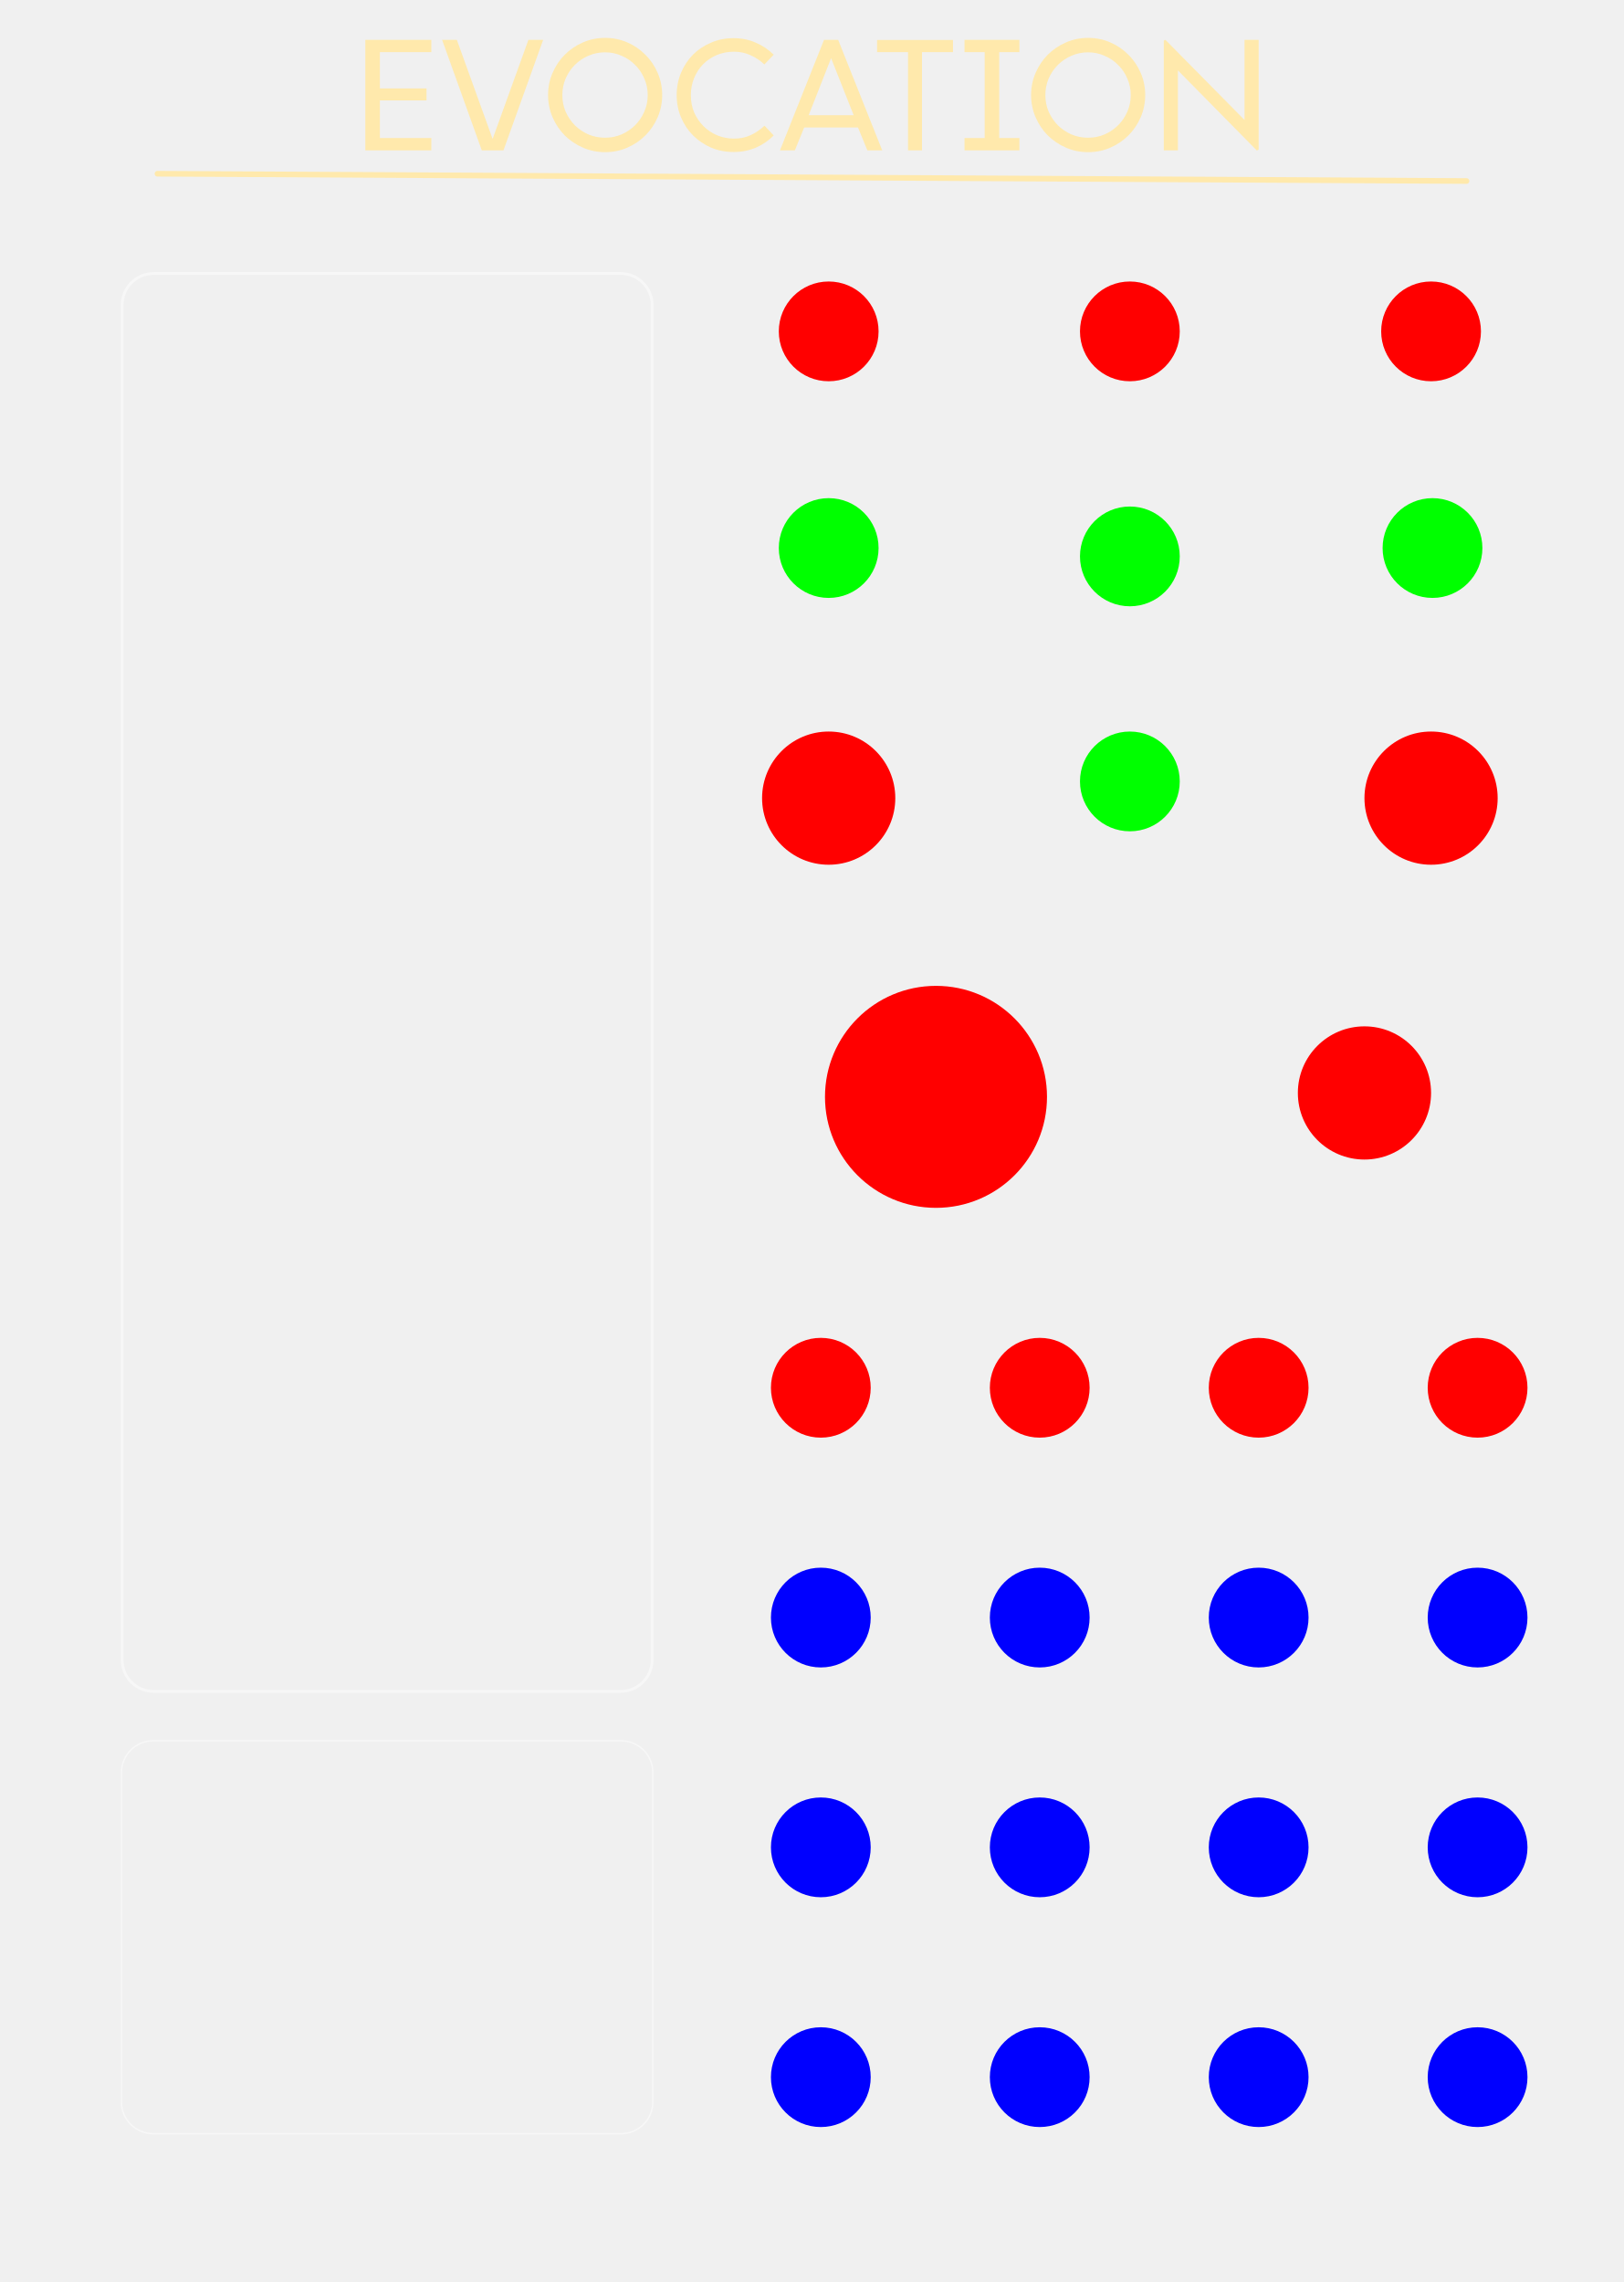
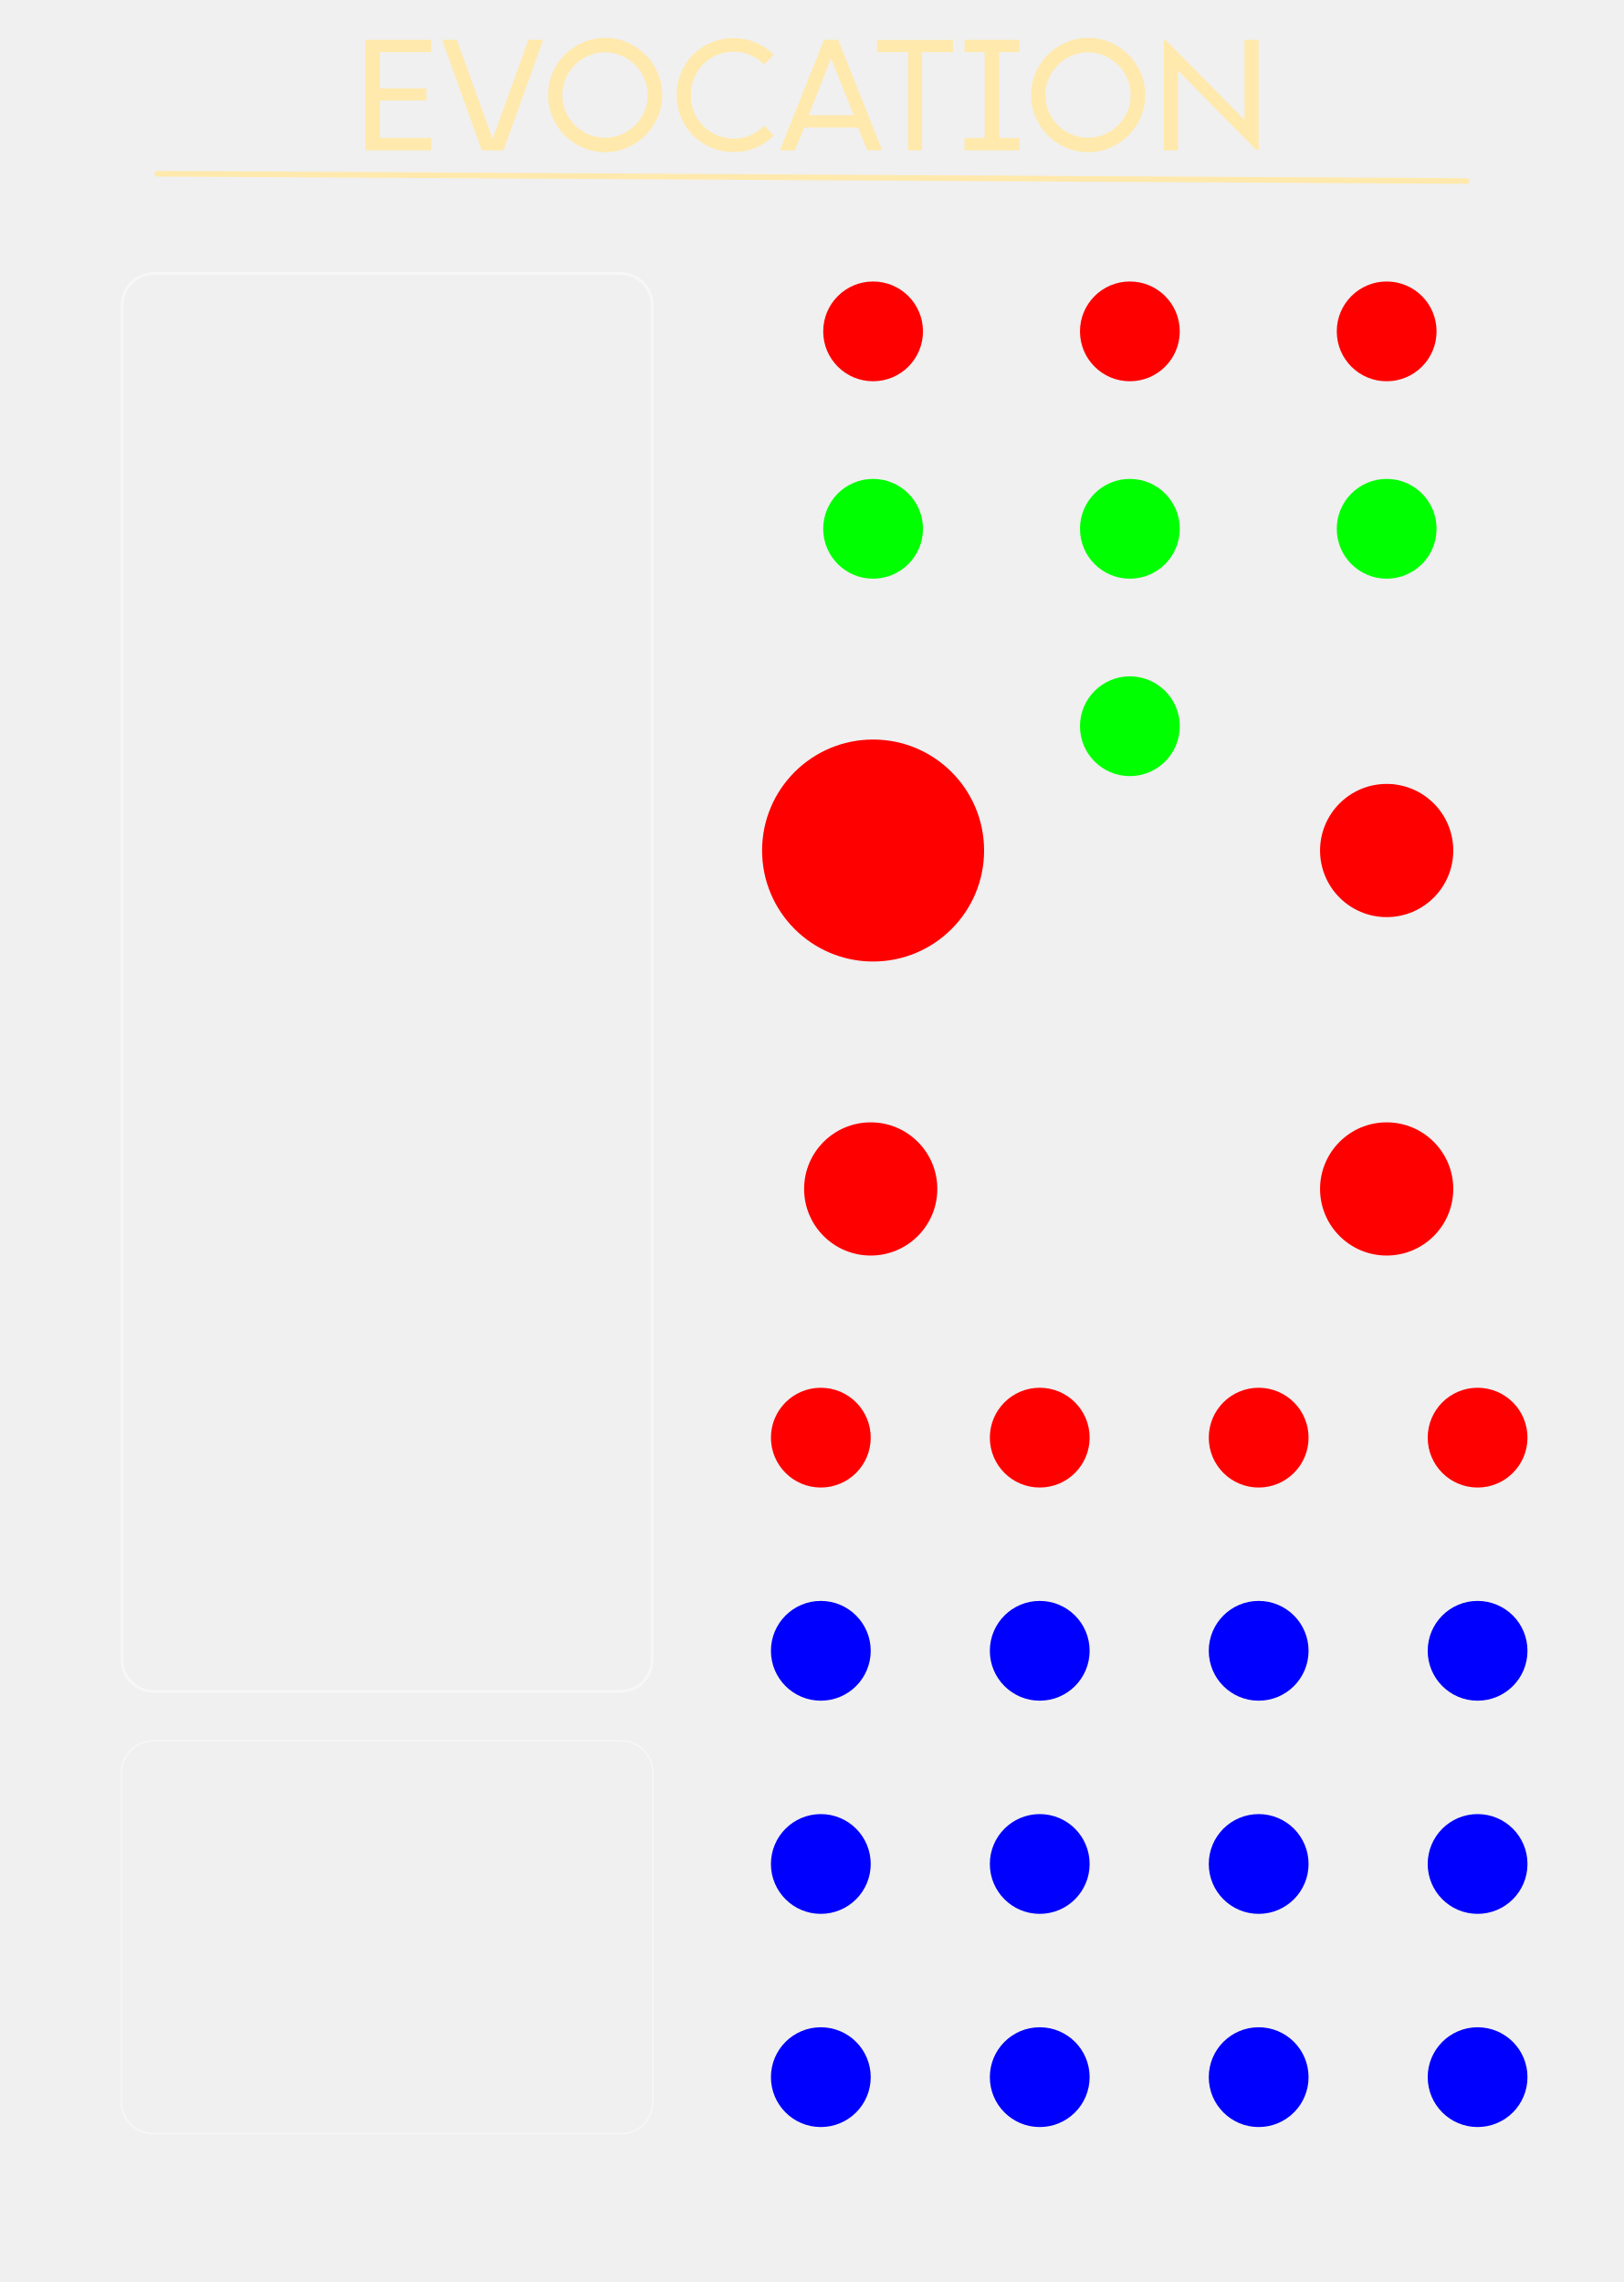
<svg xmlns="http://www.w3.org/2000/svg" width="91.44mm" height="128.5mm" viewBox="0 0 91.44 128.5" version="1.1" id="svg12" xml:space="preserve">
  <defs id="defs12">
    <radialGradient id="bezelGradient" cx="75" cy="50" r="48" fx="50" fy="50" gradientUnits="userSpaceOnUse">
      <stop offset="0%" style="stop-color:#111111" id="stop1" />
      <stop offset="85%" style="stop-color:#0A0A0A" id="stop2" />
      <stop offset="95%" style="stop-color:#282828" id="stop3" />
      <stop offset="100%" style="stop-color:#1a1a1a" id="stop4" />
    </radialGradient>
    <radialGradient id="buttonGradient" cx="75" cy="43" r="42" fx="50" fy="43" gradientUnits="userSpaceOnUse">
      <stop offset="0%" style="stop-color:#FFFFFF" id="stop5" />
      <stop offset="40%" style="stop-color:#E0E0E0" id="stop6" />
      <stop offset="80%" style="stop-color:#999999" id="stop7" />
      <stop offset="100%" style="stop-color:#777777" id="stop8" />
    </radialGradient>
    <linearGradient id="highlightGradient" x1="19.425" y1="60.97" x2="19.425" y2="86.87" gradientTransform="scale(1.930453,0.518013)" gradientUnits="userSpaceOnUse">
      <stop offset="0%" style="stop-color:#FFFFFF; stop-opacity:0.8" id="stop9" />
      <stop offset="100%" style="stop-color:#FFFFFF; stop-opacity:0" id="stop10" />
    </linearGradient>
    <filter id="soft-shadow" x="0" y="0" width="1" height="1">
      <feDropShadow dx="0" dy="2" stdDeviation="2" flood-color="#000000" flood-opacity="0.5" />
    </filter>
    <radialGradient id="bezelGradient-3" cx="50%" cy="50%" r="50%" fx="50%" fy="50%">
      <stop offset="0%" style="stop-color:#111111" id="stop1-9" />
      <stop offset="85%" style="stop-color:#0A0A0A" id="stop2-9" />
      <stop offset="95%" style="stop-color:#282828" id="stop3-4" />
      <stop offset="100%" style="stop-color:#1a1a1a" id="stop4-9" />
    </radialGradient>
    <radialGradient id="buttonGradient-1" cx="50%" cy="40%" r="60%" fx="50%" fy="40%">
      <stop offset="0%" style="stop-color:#FFFFFF" id="stop5-5" />
      <stop offset="40%" style="stop-color:#E0E0E0" id="stop6-9" />
      <stop offset="80%" style="stop-color:#999999" id="stop7-8" />
      <stop offset="100%" style="stop-color:#777777" id="stop8-3" />
    </radialGradient>
    <linearGradient id="highlightGradient-0" x1="0%" y1="0%" x2="0%" y2="100%">
      <stop offset="0%" style="stop-color:#FFFFFF; stop-opacity:0.8" id="stop9-9" />
      <stop offset="100%" style="stop-color:#FFFFFF; stop-opacity:0" id="stop10-0" />
    </linearGradient>
    <filter id="soft-shadow-7" x="0" y="0" width="1" height="1">
      <feDropShadow dx="0" dy="2" stdDeviation="2" flood-color="#000000" flood-opacity="0.5" />
    </filter>
    <radialGradient id="highlight" cx="8.217" cy="10.154" r="6.142" gradientTransform="scale(1.253566,0.797724)" fx="8.217" fy="10.154" gradientUnits="userSpaceOnUse">
      <stop offset="0%" stop-color="#ffffff" stop-opacity="0.2" id="stop7-1" />
      <stop offset="70%" stop-color="#ffffff" stop-opacity="0.06" id="stop8-7" />
      <stop offset="100%" stop-color="#ffffff" stop-opacity="0" id="stop9-0" />
    </radialGradient>
  </defs>
-   <circle style="fill:#ff0000;fill-opacity:1;fill-rule:evenodd;stroke:none;stroke-width:0.51;stroke-linecap:round;stroke-opacity:1;paint-order:fill markers stroke" id="env-phase-offset" cx="76.827" cy="61.544" r="3.75" />
-   <circle style="fill:#ff0000;fill-opacity:1;fill-rule:evenodd;stroke:none;stroke-width:0.51;stroke-linecap:round;stroke-opacity:1;paint-order:fill markers stroke" id="invert-sw" cx="46.66" cy="44.943" r="3.75" />
-   <circle style="fill:#ff0000;fill-opacity:1;fill-rule:evenodd;stroke:none;stroke-width:0.51;stroke-linecap:round;stroke-opacity:1;paint-order:fill markers stroke" id="loop-sw" cx="80.577" cy="44.943" r="3.75" />
+   <circle style="fill:#ff0000;fill-opacity:1;fill-rule:evenodd;stroke:none;stroke-width:0.51;stroke-linecap:round;stroke-opacity:1;paint-order:fill markers stroke" id="env-phase-offset" cx="78.077" cy="47.893" r="3.75" />
+   <circle style="fill:#ff0000;fill-opacity:1;fill-rule:evenodd;stroke:none;stroke-width:0.51;stroke-linecap:round;stroke-opacity:1;paint-order:fill markers stroke" id="invert-sw" cx="49.026" cy="66.95" r="3.75" />
+   <circle style="fill:#ff0000;fill-opacity:1;fill-rule:evenodd;stroke:none;stroke-width:0.51;stroke-linecap:round;stroke-opacity:1;paint-order:fill markers stroke" id="loop-sw" cx="78.077" cy="66.95" r="3.75" />
  <rect width="91.44" height="128.5" fill="none" id="rect1" x="0" y="0" style="display:inline" />
  <rect id="touch-strip" x="6.876" y="15.4" width="29.844" height="79.844" rx="1.779" stroke="#4bd4ff" opacity="0.468" style="display:inline;fill:none;stroke:#ffffff;stroke-width:0.156;stroke-opacity:1" />
  <rect id="feedback-oled" x="6.839" y="98.025" width="29.918" height="22.122" rx="1.783" stroke="#4bd4ff" opacity="0.468" style="display:inline;fill:none;stroke:#ffffff;stroke-width:0.082;stroke-opacity:1" />
-   <ellipse style="fill:#0000ff;fill-opacity:1;fill-rule:evenodd;stroke:none;stroke-width:0.382;stroke-linecap:round;stroke-opacity:1;paint-order:fill markers stroke" id="env1-eoc" cx="46.217" cy="91.085" rx="2.809" ry="2.809" />
-   <ellipse style="fill:#00ff00;fill-opacity:1;fill-rule:evenodd;stroke:none;stroke-width:0.382;stroke-linecap:round;stroke-opacity:1;paint-order:fill markers stroke" id="record-cv-in" cx="46.66" cy="30.86" rx="2.809" ry="2.809" />
-   <ellipse style="fill:#00ff00;fill-opacity:1;fill-rule:evenodd;stroke:none;stroke-width:0.382;stroke-linecap:round;stroke-opacity:1;paint-order:fill markers stroke" id="trigger-cv-in" cx="63.618" cy="31.331" rx="2.809" ry="2.809" />
-   <ellipse style="fill:#00ff00;fill-opacity:1;fill-rule:evenodd;stroke:none;stroke-width:0.382;stroke-linecap:round;stroke-opacity:1;paint-order:fill markers stroke" id="gate-cv-in" cx="63.618" cy="44.002" rx="2.809" ry="2.809" />
-   <ellipse style="fill:#00ff00;fill-opacity:1;fill-rule:evenodd;stroke:none;stroke-width:0.382;stroke-linecap:round;stroke-opacity:1;paint-order:fill markers stroke" id="clear-cv-in" cx="80.658" cy="30.86" rx="2.809" ry="2.809" />
-   <ellipse style="fill:#ff0000;fill-opacity:1;fill-rule:evenodd;stroke:none;stroke-width:0.382;stroke-linecap:round;stroke-opacity:1;paint-order:fill markers stroke" id="clear-buffer-btn" cx="80.577" cy="18.66" rx="2.809" ry="2.809" />
+   <ellipse style="fill:#0000ff;fill-opacity:1;fill-rule:evenodd;stroke:none;stroke-width:0.382;stroke-linecap:round;stroke-opacity:1;paint-order:fill markers stroke" id="env1-eoc" cx="46.217" cy="92.957" rx="2.809" ry="2.809" />
+   <ellipse style="fill:#00ff00;fill-opacity:1;fill-rule:evenodd;stroke:none;stroke-width:0.382;stroke-linecap:round;stroke-opacity:1;paint-order:fill markers stroke" id="record-cv-in" cx="49.16" cy="29.777" rx="2.809" ry="2.809" />
+   <ellipse style="fill:#00ff00;fill-opacity:1;fill-rule:evenodd;stroke:none;stroke-width:0.382;stroke-linecap:round;stroke-opacity:1;paint-order:fill markers stroke" id="trigger-cv-in" cx="63.618" cy="29.777" rx="2.809" ry="2.809" />
+   <ellipse style="fill:#00ff00;fill-opacity:1;fill-rule:evenodd;stroke:none;stroke-width:0.382;stroke-linecap:round;stroke-opacity:1;paint-order:fill markers stroke" id="gate-cv-in" cx="63.618" cy="40.894" rx="2.809" ry="2.809" />
+   <ellipse style="fill:#00ff00;fill-opacity:1;fill-rule:evenodd;stroke:none;stroke-width:0.382;stroke-linecap:round;stroke-opacity:1;paint-order:fill markers stroke" id="clear-cv-in" cx="78.077" cy="29.777" rx="2.809" ry="2.809" />
+   <ellipse style="fill:#ff0000;fill-opacity:1;fill-rule:evenodd;stroke:none;stroke-width:0.382;stroke-linecap:round;stroke-opacity:1;paint-order:fill markers stroke" id="clear-buffer-btn" cx="78.077" cy="18.66" rx="2.809" ry="2.809" />
  <ellipse style="fill:#ff0000;fill-opacity:1;fill-rule:evenodd;stroke:none;stroke-width:0.382;stroke-linecap:round;stroke-opacity:1;paint-order:fill markers stroke" id="trigger-btn-0" cx="63.618" cy="18.66" rx="2.809" ry="2.809" />
-   <ellipse style="fill:#ff0000;fill-opacity:1;fill-rule:evenodd;stroke:none;stroke-width:0.382;stroke-linecap:round;stroke-opacity:1;paint-order:fill markers stroke" id="record-btn" cx="46.66" cy="18.66" rx="2.809" ry="2.809" />
-   <ellipse style="fill:#ff0000;fill-opacity:1;fill-rule:evenodd;stroke:none;stroke-width:0.382;stroke-linecap:round;stroke-opacity:1;paint-order:fill markers stroke" id="env1-select-btn" cx="46.217" cy="78.145" rx="2.809" ry="2.809" />
-   <ellipse style="fill:#ff0000;fill-opacity:1;fill-rule:evenodd;stroke:none;stroke-width:0.382;stroke-linecap:round;stroke-opacity:1;paint-order:fill markers stroke" id="env2-select-btn" cx="58.543" cy="78.145" rx="2.809" ry="2.809" />
-   <ellipse style="fill:#ff0000;fill-opacity:1;fill-rule:evenodd;stroke:none;stroke-width:0.382;stroke-linecap:round;stroke-opacity:1;paint-order:fill markers stroke" id="env3-select-btn" cx="70.87" cy="78.145" rx="2.809" ry="2.809" />
-   <ellipse style="fill:#ff0000;fill-opacity:1;fill-rule:evenodd;stroke:none;stroke-width:0.382;stroke-linecap:round;stroke-opacity:1;paint-order:fill markers stroke" id="env4-select-btn" cx="83.197" cy="78.145" rx="2.809" ry="2.809" />
-   <ellipse style="fill:#0000ff;fill-opacity:1;fill-rule:evenodd;stroke:none;stroke-width:0.382;stroke-linecap:round;stroke-opacity:1;paint-order:fill markers stroke" id="env2-eoc" cx="58.543" cy="91.085" rx="2.809" ry="2.809" />
-   <ellipse style="fill:#0000ff;fill-opacity:1;fill-rule:evenodd;stroke:none;stroke-width:0.382;stroke-linecap:round;stroke-opacity:1;paint-order:fill markers stroke" id="env3-eoc" cx="70.87" cy="91.085" rx="2.809" ry="2.809" />
-   <ellipse style="fill:#0000ff;fill-opacity:1;fill-rule:evenodd;stroke:none;stroke-width:0.382;stroke-linecap:round;stroke-opacity:1;paint-order:fill markers stroke" id="env4-eoc" cx="83.197" cy="91.085" rx="2.809" ry="2.809" />
-   <ellipse style="fill:#0000ff;fill-opacity:1;fill-rule:evenodd;stroke:none;stroke-width:0.382;stroke-linecap:round;stroke-opacity:1;paint-order:fill markers stroke" id="env1-gate" cx="46.217" cy="104.025" rx="2.809" ry="2.809" />
-   <ellipse style="fill:#0000ff;fill-opacity:1;fill-rule:evenodd;stroke:none;stroke-width:0.382;stroke-linecap:round;stroke-opacity:1;paint-order:fill markers stroke" id="env2-gate" cx="58.543" cy="104.025" rx="2.809" ry="2.809" />
-   <ellipse style="fill:#0000ff;fill-opacity:1;fill-rule:evenodd;stroke:none;stroke-width:0.382;stroke-linecap:round;stroke-opacity:1;paint-order:fill markers stroke" id="env3-gate" cx="70.87" cy="104.025" rx="2.809" ry="2.809" />
-   <ellipse style="fill:#0000ff;fill-opacity:1;fill-rule:evenodd;stroke:none;stroke-width:0.382;stroke-linecap:round;stroke-opacity:1;paint-order:fill markers stroke" id="env4-gate" cx="83.197" cy="104.025" rx="2.809" ry="2.809" />
+   <ellipse style="fill:#ff0000;fill-opacity:1;fill-rule:evenodd;stroke:none;stroke-width:0.382;stroke-linecap:round;stroke-opacity:1;paint-order:fill markers stroke" id="record-btn" cx="49.16" cy="18.66" rx="2.809" ry="2.809" />
+   <ellipse style="fill:#ff0000;fill-opacity:1;fill-rule:evenodd;stroke:none;stroke-width:0.382;stroke-linecap:round;stroke-opacity:1;paint-order:fill markers stroke" id="env1-select-btn" cx="46.217" cy="80.954" rx="2.809" ry="2.809" />
+   <ellipse style="fill:#ff0000;fill-opacity:1;fill-rule:evenodd;stroke:none;stroke-width:0.382;stroke-linecap:round;stroke-opacity:1;paint-order:fill markers stroke" id="env2-select-btn" cx="58.543" cy="80.954" rx="2.809" ry="2.809" />
+   <ellipse style="fill:#ff0000;fill-opacity:1;fill-rule:evenodd;stroke:none;stroke-width:0.382;stroke-linecap:round;stroke-opacity:1;paint-order:fill markers stroke" id="env3-select-btn" cx="70.87" cy="80.954" rx="2.809" ry="2.809" />
+   <ellipse style="fill:#ff0000;fill-opacity:1;fill-rule:evenodd;stroke:none;stroke-width:0.382;stroke-linecap:round;stroke-opacity:1;paint-order:fill markers stroke" id="env4-select-btn" cx="83.197" cy="80.954" rx="2.809" ry="2.809" />
+   <ellipse style="fill:#0000ff;fill-opacity:1;fill-rule:evenodd;stroke:none;stroke-width:0.382;stroke-linecap:round;stroke-opacity:1;paint-order:fill markers stroke" id="env2-eoc" cx="58.543" cy="92.957" rx="2.809" ry="2.809" />
+   <ellipse style="fill:#0000ff;fill-opacity:1;fill-rule:evenodd;stroke:none;stroke-width:0.382;stroke-linecap:round;stroke-opacity:1;paint-order:fill markers stroke" id="env3-eoc" cx="70.87" cy="92.957" rx="2.809" ry="2.809" />
+   <ellipse style="fill:#0000ff;fill-opacity:1;fill-rule:evenodd;stroke:none;stroke-width:0.382;stroke-linecap:round;stroke-opacity:1;paint-order:fill markers stroke" id="env4-eoc" cx="83.197" cy="92.957" rx="2.809" ry="2.809" />
+   <ellipse style="fill:#0000ff;fill-opacity:1;fill-rule:evenodd;stroke:none;stroke-width:0.382;stroke-linecap:round;stroke-opacity:1;paint-order:fill markers stroke" id="env1-gate" cx="46.217" cy="104.961" rx="2.809" ry="2.809" />
+   <ellipse style="fill:#0000ff;fill-opacity:1;fill-rule:evenodd;stroke:none;stroke-width:0.382;stroke-linecap:round;stroke-opacity:1;paint-order:fill markers stroke" id="env2-gate" cx="58.543" cy="104.961" rx="2.809" ry="2.809" />
+   <ellipse style="fill:#0000ff;fill-opacity:1;fill-rule:evenodd;stroke:none;stroke-width:0.382;stroke-linecap:round;stroke-opacity:1;paint-order:fill markers stroke" id="env3-gate" cx="70.87" cy="104.961" rx="2.809" ry="2.809" />
+   <ellipse style="fill:#0000ff;fill-opacity:1;fill-rule:evenodd;stroke:none;stroke-width:0.382;stroke-linecap:round;stroke-opacity:1;paint-order:fill markers stroke" id="env4-gate" cx="83.197" cy="104.961" rx="2.809" ry="2.809" />
  <ellipse style="fill:#0000ff;fill-opacity:1;fill-rule:evenodd;stroke:none;stroke-width:0.382;stroke-linecap:round;stroke-opacity:1;paint-order:fill markers stroke" id="env1-out" cx="46.217" cy="116.965" rx="2.809" ry="2.809" />
  <ellipse style="fill:#0000ff;fill-opacity:1;fill-rule:evenodd;stroke:none;stroke-width:0.382;stroke-linecap:round;stroke-opacity:1;paint-order:fill markers stroke" id="env2-out" cx="58.543" cy="116.965" rx="2.809" ry="2.809" />
  <ellipse style="fill:#0000ff;fill-opacity:1;fill-rule:evenodd;stroke:none;stroke-width:0.382;stroke-linecap:round;stroke-opacity:1;paint-order:fill markers stroke" id="env3-out" cx="70.87" cy="116.965" rx="2.809" ry="2.809" />
  <ellipse style="fill:#0000ff;fill-opacity:1;fill-rule:evenodd;stroke:none;stroke-width:0.382;stroke-linecap:round;stroke-opacity:1;paint-order:fill markers stroke" id="env4-out" cx="83.197" cy="116.965" rx="2.809" ry="2.809" />
  <path style="font-weight:450;font-size:8.467px;line-height:0;font-family:'Liber Grotesque Family';-inkscape-font-specification:'Liber Grotesque Family,  weight=450';text-align:center;letter-spacing:0.09px;word-spacing:0.265px;text-anchor:middle;fill:#ffe9ac;fill-rule:evenodd;stroke-width:0.33;stroke-linecap:round;paint-order:fill markers stroke" d="m 20.57,2.244 h 3.717 v 0.694 h -2.896 v 2.04 h 2.625 v 0.677 h -2.625 v 2.117 h 2.896 v 0.694 h -3.717 z m 7.778,6.223 H 27.128 L 24.893,2.244 h 0.83 l 2.015,5.58 2.015,-5.58 h 0.83 z m 2.511,-3.116 q 0,-0.66 0.254,-1.245 0.254,-0.593 0.686,-1.024 0.44,-0.44 1.024,-0.694 0.584,-0.254 1.245,-0.254 0.669,0 1.253,0.254 0.584,0.254 1.016,0.694 0.44,0.432 0.694,1.024 0.254,0.584 0.254,1.245 0,0.66 -0.254,1.253 -0.254,0.584 -0.694,1.024 -0.432,0.432 -1.016,0.686 -0.584,0.254 -1.253,0.254 -0.66,0 -1.245,-0.254 Q 32.239,8.06 31.799,7.628 31.367,7.188 31.113,6.604 q -0.254,-0.593 -0.254,-1.253 z m 0.804,0 q 0,0.5 0.186,0.94 0.195,0.432 0.516,0.762 0.33,0.322 0.762,0.516 0.44,0.186 0.94,0.186 0.5,0 0.931,-0.186 0.44,-0.195 0.762,-0.516 0.33,-0.33 0.516,-0.762 0.195,-0.44 0.195,-0.94 0,-0.491 -0.195,-0.931 Q 36.091,3.979 35.761,3.658 35.439,3.327 34.999,3.141 34.567,2.946 34.068,2.946 q -0.5,0 -0.94,0.195 -0.432,0.186 -0.762,0.516 -0.322,0.322 -0.516,0.762 -0.186,0.44 -0.186,0.931 z m 7.236,0.008 q 0,0.525 0.186,0.974 0.195,0.44 0.525,0.77 0.33,0.33 0.77,0.516 0.449,0.186 0.957,0.186 0.508,0 0.931,-0.195 0.432,-0.203 0.779,-0.533 l 0.516,0.55 q -0.423,0.432 -0.999,0.686 -0.576,0.246 -1.262,0.246 -0.677,0 -1.262,-0.246 -0.584,-0.254 -1.016,-0.686 -0.432,-0.432 -0.677,-1.016 -0.246,-0.584 -0.246,-1.253 0,-0.677 0.246,-1.262 0.246,-0.584 0.669,-1.016 0.432,-0.432 1.016,-0.677 0.584,-0.254 1.27,-0.254 0.686,0 1.253,0.254 0.576,0.246 1.008,0.677 l -0.525,0.55 q -0.33,-0.322 -0.77,-0.516 -0.432,-0.203 -0.931,-0.203 -0.525,0 -0.974,0.186 -0.44,0.186 -0.77,0.516 -0.322,0.33 -0.508,0.779 -0.186,0.449 -0.186,0.965 z m 9.937,3.107 -0.525,-1.287 H 45.28 L 44.755,8.467 H 43.917 L 46.397,2.244 h 0.796 l 2.481,6.223 z m -2.04,-5.19 -1.262,3.209 h 2.532 z m 6.863,-1.024 V 2.938 H 51.914 V 8.467 H 51.127 V 2.938 H 49.383 V 2.252 Z m 0.649,0.686 V 2.244 h 3.09 v 0.694 h -1.135 v 4.834 h 1.135 v 0.694 h -3.09 v -0.694 h 1.135 V 2.938 Z m 3.748,2.413 q 0,-0.66 0.254,-1.245 0.254,-0.593 0.686,-1.024 0.44,-0.44 1.024,-0.694 0.584,-0.254 1.245,-0.254 0.669,0 1.253,0.254 0.584,0.254 1.016,0.694 0.44,0.432 0.694,1.024 0.254,0.584 0.254,1.245 0,0.66 -0.254,1.253 -0.254,0.584 -0.694,1.024 -0.432,0.432 -1.016,0.686 -0.584,0.254 -1.253,0.254 -0.66,0 -1.245,-0.254 -0.584,-0.254 -1.024,-0.686 -0.432,-0.44 -0.686,-1.024 -0.254,-0.593 -0.254,-1.253 z m 0.804,0 q 0,0.5 0.186,0.94 0.195,0.432 0.516,0.762 0.33,0.322 0.762,0.516 0.44,0.186 0.94,0.186 0.5,0 0.931,-0.186 0.44,-0.195 0.762,-0.516 0.33,-0.33 0.516,-0.762 0.195,-0.44 0.195,-0.94 0,-0.491 -0.195,-0.931 -0.186,-0.44 -0.516,-0.762 -0.322,-0.33 -0.762,-0.516 -0.432,-0.195 -0.931,-0.195 -0.5,0 -0.94,0.195 -0.432,0.186 -0.762,0.516 -0.322,0.322 -0.516,0.762 -0.186,0.44 -0.186,0.931 z M 70.074,2.244 h 0.796 v 6.181 l -0.102,0.051 -4.445,-4.513 V 8.467 H 65.528 V 2.286 l 0.093,-0.042 4.453,4.513 z" id="text1" aria-label="EVOCATION" />
-   <circle style="fill:#ff0000;fill-opacity:1;fill-rule:evenodd;stroke:none;stroke-width:0.85;stroke-linecap:round;stroke-opacity:1;paint-order:fill markers stroke" id="env-speed" cx="52.702" cy="61.764" r="6.25" />
+   <circle style="fill:#ff0000;fill-opacity:1;fill-rule:evenodd;stroke:none;stroke-width:0.85;stroke-linecap:round;stroke-opacity:1;paint-order:fill markers stroke" id="env-speed" cx="49.16" cy="47.893" r="6.25" />
  <path style="fill:#ffe9ac;fill-opacity:1;fill-rule:evenodd;stroke:#ffe9ac;stroke-width:0.317;stroke-linecap:round;stroke-opacity:1;paint-order:fill markers stroke" d="M 8.867,9.783 82.573,10.193" id="path2" />
</svg>
